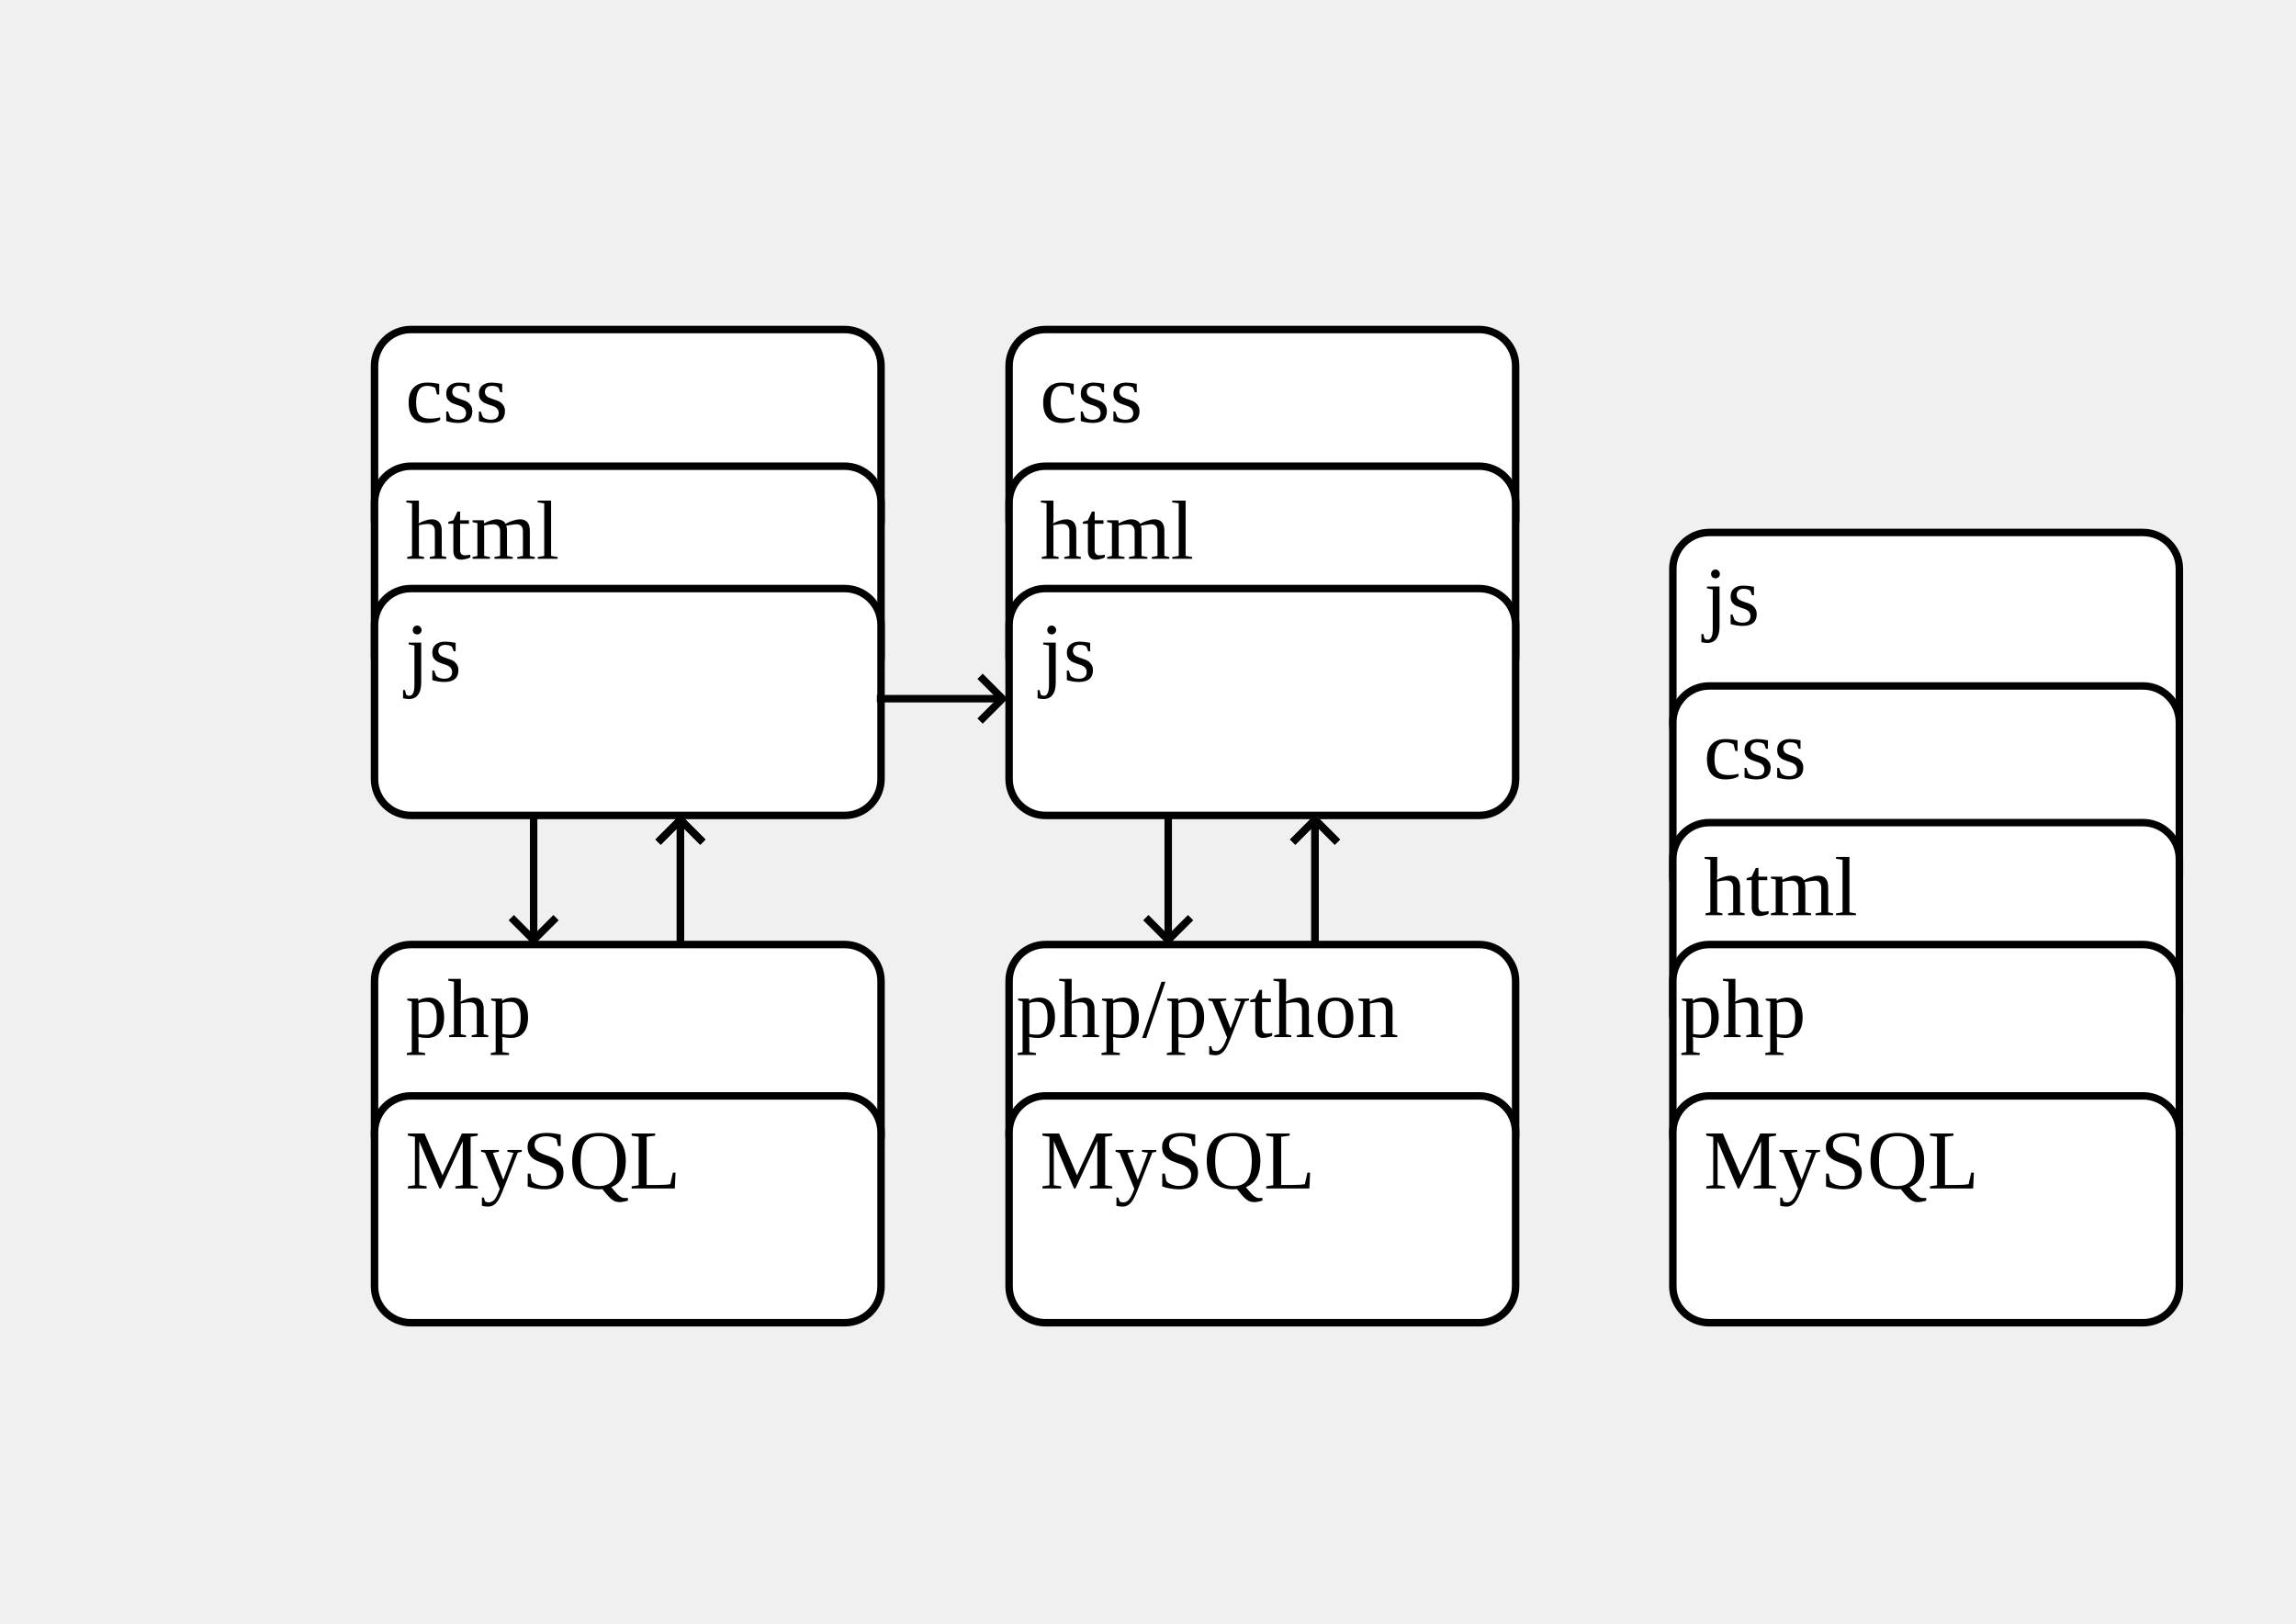
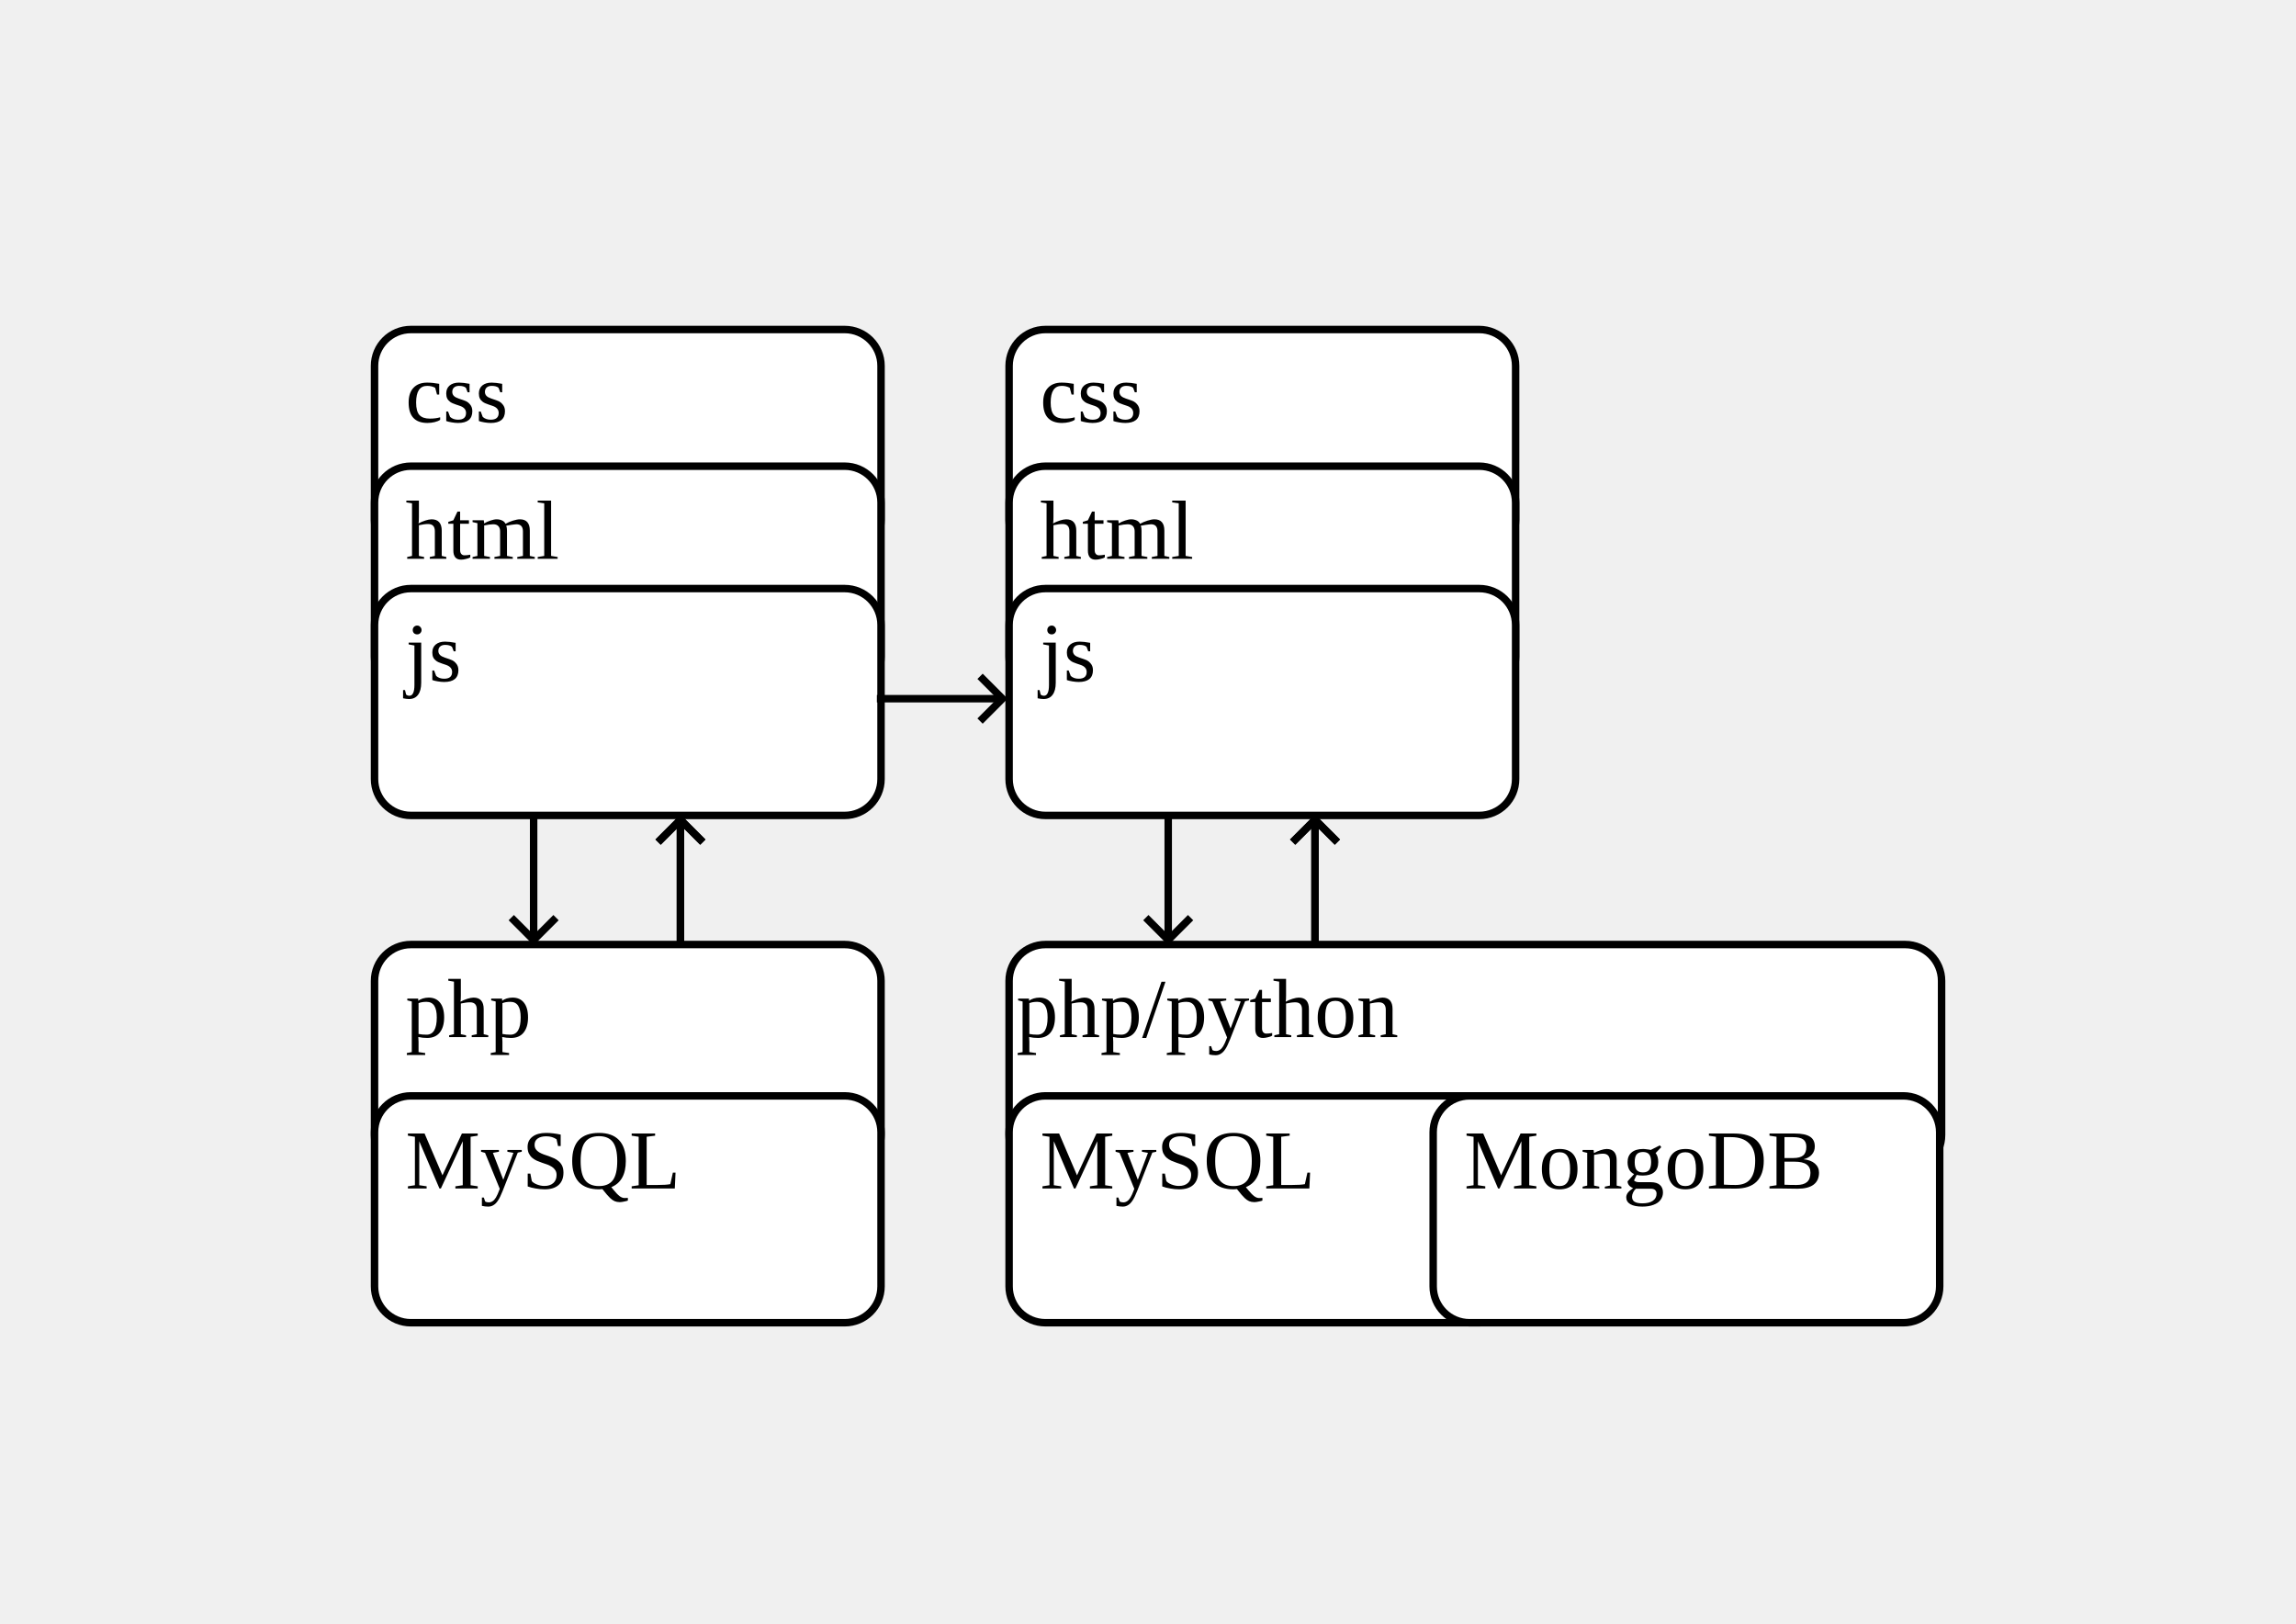
<svg xmlns="http://www.w3.org/2000/svg" width="297mm" height="210mm" viewBox="0 0 297 210" version="1.1" id="svg1">
  <defs id="defs1">
    <marker style="overflow:visible" id="ArrowWide" refX="0" refY="0" orient="auto-start-reverse" markerWidth="1" markerHeight="1" viewBox="0 0 1 1" preserveAspectRatio="xMidYMid">
      <path style="fill:none;stroke:context-stroke;stroke-width:1;stroke-linecap:butt" d="M 3,-3 0,0 3,3" transform="rotate(180,0.125,0)" id="path1" />
    </marker>
  </defs>
  <g id="layer1">
-     <rect style="fill:#ffffff;stroke:#000000;stroke-width:0.965;stroke-dasharray:none;stroke-opacity:1" id="rect13" width="65.52" height="29.342" x="216.393" y="68.868" ry="4.703" />
-     <text xml:space="preserve" style="font-size:10.852px;fill:none;stroke:#000000;stroke-width:3.298;stroke-dasharray:none;stroke-opacity:1" x="220.398" y="80.844" id="text13">
-       <tspan id="tspan13" style="fill:#000000;fill-opacity:1;stroke:none;stroke-width:3.298" x="220.398" y="80.844">js</tspan>
+     <rect style="fill:#ffffff;stroke:#000000;stroke-width:0.965;stroke-dasharray:none;stroke-opacity:1" id="rect13" width="65.52" height="29.342" x="302.981" y="68.868" ry="4.703" />
+     <text xml:space="preserve" style="font-size:10.852px;fill:none;stroke:#000000;stroke-width:3.298;stroke-dasharray:none;stroke-opacity:1" x="306.986" y="80.844" id="text13">
+       <tspan id="tspan13" style="fill:#000000;fill-opacity:1;stroke:none;stroke-width:3.298" x="306.986" y="80.844">js</tspan>
    </text>
    <rect style="fill:#ffffff;stroke:#000000;stroke-width:0.965;stroke-dasharray:none;stroke-opacity:1" id="rect2" width="65.52" height="29.342" x="48.447" y="42.617" ry="4.703" />
    <text xml:space="preserve" style="font-size:10.852px;fill:none;stroke:#000000;stroke-width:3.298;stroke-dasharray:none;stroke-opacity:1" x="52.452" y="54.593" id="text2">
      <tspan id="tspan2" style="fill:#000000;fill-opacity:1;stroke:none;stroke-width:3.298" x="52.452" y="54.593">css</tspan>
    </text>
    <rect style="fill:#ffffff;stroke:#000000;stroke-width:0.965;stroke-dasharray:none;stroke-opacity:1" id="rect1" width="65.52" height="29.342" x="48.447" y="60.294" ry="4.703" />
    <text xml:space="preserve" style="font-size:10.852px;fill:none;stroke:#000000;stroke-width:3.298;stroke-dasharray:none;stroke-opacity:1" x="52.452" y="72.27" id="text1">
      <tspan id="tspan1" style="fill:#000000;fill-opacity:1;stroke:none;stroke-width:3.298" x="52.452" y="72.27">html</tspan>
    </text>
    <rect style="fill:#ffffff;stroke:#000000;stroke-width:0.965;stroke-dasharray:none;stroke-opacity:1" id="rect3" width="65.52" height="29.342" x="48.447" y="76.121" ry="4.703" />
    <text xml:space="preserve" style="font-size:10.852px;fill:none;stroke:#000000;stroke-width:3.298;stroke-dasharray:none;stroke-opacity:1" x="52.452" y="88.096" id="text3">
      <tspan id="tspan3" style="fill:#000000;fill-opacity:1;stroke:none;stroke-width:3.298" x="52.452" y="88.096">js</tspan>
    </text>
    <rect style="fill:#ffffff;stroke:#000000;stroke-width:0.965;stroke-dasharray:none;stroke-opacity:1" id="rect4" width="65.52" height="29.342" x="48.447" y="122.16" ry="4.703" />
    <text xml:space="preserve" style="font-size:10.852px;fill:none;stroke:#000000;stroke-width:3.298;stroke-dasharray:none;stroke-opacity:1" x="52.452" y="134.136" id="text4">
      <tspan id="tspan4" style="fill:#000000;fill-opacity:1;stroke:none;stroke-width:3.298" x="52.452" y="134.136">php</tspan>
    </text>
    <rect style="fill:#ffffff;stroke:#000000;stroke-width:0.965;stroke-dasharray:none;stroke-opacity:1" id="rect5" width="65.52" height="29.342" x="48.447" y="141.733" ry="4.703" />
    <text xml:space="preserve" style="font-size:10.852px;fill:none;stroke:#000000;stroke-width:3.298;stroke-dasharray:none;stroke-opacity:1" x="52.452" y="153.709" id="text5">
      <tspan id="tspan5" style="fill:#000000;fill-opacity:1;stroke:none;stroke-width:3.298" x="52.452" y="153.709">MySQL</tspan>
    </text>
    <path style="fill:#ffffff;fill-opacity:1;stroke:#000000;stroke-width:0.965;stroke-dasharray:none;stroke-opacity:1;marker-end:url(#ArrowWide)" d="m 69.029,105.338 v 15.998" id="path5" />
    <path style="fill:#ffffff;fill-opacity:1;stroke:#000000;stroke-width:0.965;stroke-dasharray:none;stroke-opacity:1;marker-end:url(#ArrowWide)" d="M 88.019,122.26 V 106.262" id="path6" />
    <path style="fill:#ffffff;fill-opacity:1;stroke:#000000;stroke-width:0.965;stroke-dasharray:none;stroke-opacity:1;marker-end:url(#ArrowWide)" d="M 88.019,122.26 V 106.262" id="path2" />
    <path style="fill:#ffffff;fill-opacity:1;stroke:#000000;stroke-width:0.965;stroke-dasharray:none;stroke-opacity:1;marker-end:url(#ArrowWide)" d="M 113.431,90.364 H 129.429" id="path3" />
    <rect style="fill:#ffffff;stroke:#000000;stroke-width:0.965;stroke-dasharray:none;stroke-opacity:1" id="rect6" width="65.52" height="29.342" x="130.533" y="42.617" ry="4.703" />
    <text xml:space="preserve" style="font-size:10.852px;fill:none;stroke:#000000;stroke-width:3.298;stroke-dasharray:none;stroke-opacity:1" x="134.537" y="54.593" id="text6">
      <tspan id="tspan6" style="fill:#000000;fill-opacity:1;stroke:none;stroke-width:3.298" x="134.537" y="54.593">css</tspan>
    </text>
    <rect style="fill:#ffffff;stroke:#000000;stroke-width:0.965;stroke-dasharray:none;stroke-opacity:1" id="rect7" width="65.52" height="29.342" x="130.533" y="60.294" ry="4.703" />
    <text xml:space="preserve" style="font-size:10.852px;fill:none;stroke:#000000;stroke-width:3.298;stroke-dasharray:none;stroke-opacity:1" x="134.537" y="72.27" id="text7">
      <tspan id="tspan7" style="fill:#000000;fill-opacity:1;stroke:none;stroke-width:3.298" x="134.537" y="72.27">html</tspan>
    </text>
    <rect style="fill:#ffffff;stroke:#000000;stroke-width:0.965;stroke-dasharray:none;stroke-opacity:1" id="rect8" width="65.52" height="29.342" x="130.533" y="76.121" ry="4.703" />
    <text xml:space="preserve" style="font-size:10.852px;fill:none;stroke:#000000;stroke-width:3.298;stroke-dasharray:none;stroke-opacity:1" x="134.537" y="88.096" id="text8">
      <tspan id="tspan8" style="fill:#000000;fill-opacity:1;stroke:none;stroke-width:3.298" x="134.537" y="88.096">js</tspan>
    </text>
-     <rect style="fill:#ffffff;stroke:#000000;stroke-width:0.965;stroke-dasharray:none;stroke-opacity:1" id="rect9" width="65.52" height="29.342" x="130.533" y="122.16" ry="4.703" />
+     <rect style="fill:#ffffff;stroke:#000000;stroke-width:0.965;stroke-dasharray:none;stroke-opacity:1" id="rect9" width="120.621" height="29.342" x="130.533" y="122.16" ry="4.703" />
    <text xml:space="preserve" style="font-size:10.852px;fill:none;stroke:#000000;stroke-width:3.298;stroke-dasharray:none;stroke-opacity:1" x="131.466" y="134.136" id="text9">
      <tspan id="tspan9" style="fill:#000000;fill-opacity:1;stroke:none;stroke-width:3.298" x="131.466" y="134.136">php/python</tspan>
    </text>
    <rect style="fill:#ffffff;stroke:#000000;stroke-width:0.965;stroke-dasharray:none;stroke-opacity:1" id="rect10" width="65.52" height="29.342" x="130.533" y="141.733" ry="4.703" />
    <text xml:space="preserve" style="font-size:10.852px;fill:none;stroke:#000000;stroke-width:3.298;stroke-dasharray:none;stroke-opacity:1" x="134.537" y="153.709" id="text10">
      <tspan id="tspan10" style="fill:#000000;fill-opacity:1;stroke:none;stroke-width:3.298" x="134.537" y="153.709">MySQL</tspan>
    </text>
    <path style="fill:#ffffff;fill-opacity:1;stroke:#000000;stroke-width:0.965;stroke-dasharray:none;stroke-opacity:1;marker-end:url(#ArrowWide)" d="m 151.115,105.338 v 15.998" id="path10" />
    <path style="fill:#ffffff;fill-opacity:1;stroke:#000000;stroke-width:0.965;stroke-dasharray:none;stroke-opacity:1;marker-end:url(#ArrowWide)" d="M 170.104,122.26 V 106.262" id="path11" />
    <path style="fill:#ffffff;fill-opacity:1;stroke:#000000;stroke-width:0.965;stroke-dasharray:none;stroke-opacity:1;marker-end:url(#ArrowWide)" d="M 170.104,122.26 V 106.262" id="path12" />
-     <rect style="fill:#ffffff;stroke:#000000;stroke-width:0.965;stroke-dasharray:none;stroke-opacity:1" id="rect11" width="65.52" height="29.342" x="216.393" y="88.716" ry="4.703" />
-     <text xml:space="preserve" style="font-size:10.852px;fill:none;stroke:#000000;stroke-width:3.298;stroke-dasharray:none;stroke-opacity:1" x="220.398" y="100.692" id="text11">
-       <tspan id="tspan11" style="fill:#000000;fill-opacity:1;stroke:none;stroke-width:3.298" x="220.398" y="100.692">css</tspan>
+     <rect style="fill:#ffffff;stroke:#000000;stroke-width:0.965;stroke-dasharray:none;stroke-opacity:1" id="rect11" width="65.52" height="29.342" x="302.981" y="88.716" ry="4.703" />
+     <text xml:space="preserve" style="font-size:10.852px;fill:none;stroke:#000000;stroke-width:3.298;stroke-dasharray:none;stroke-opacity:1" x="306.986" y="100.692" id="text11">
+       <tspan id="tspan11" style="fill:#000000;fill-opacity:1;stroke:none;stroke-width:3.298" x="306.986" y="100.692">css</tspan>
    </text>
-     <rect style="fill:#ffffff;stroke:#000000;stroke-width:0.965;stroke-dasharray:none;stroke-opacity:1" id="rect12" width="65.52" height="29.342" x="216.393" y="106.393" ry="4.703" />
-     <text xml:space="preserve" style="font-size:10.852px;fill:none;stroke:#000000;stroke-width:3.298;stroke-dasharray:none;stroke-opacity:1" x="220.398" y="118.369" id="text12">
-       <tspan id="tspan12" style="fill:#000000;fill-opacity:1;stroke:none;stroke-width:3.298" x="220.398" y="118.369">html</tspan>
+     <rect style="fill:#ffffff;stroke:#000000;stroke-width:0.965;stroke-dasharray:none;stroke-opacity:1" id="rect12" width="65.52" height="29.342" x="302.981" y="106.393" ry="4.703" />
+     <text xml:space="preserve" style="font-size:10.852px;fill:none;stroke:#000000;stroke-width:3.298;stroke-dasharray:none;stroke-opacity:1" x="306.986" y="118.369" id="text12">
+       <tspan id="tspan12" style="fill:#000000;fill-opacity:1;stroke:none;stroke-width:3.298" x="306.986" y="118.369">html</tspan>
    </text>
-     <rect style="fill:#ffffff;stroke:#000000;stroke-width:0.965;stroke-dasharray:none;stroke-opacity:1" id="rect14" width="65.52" height="29.342" x="216.393" y="122.16" ry="4.703" />
-     <text xml:space="preserve" style="font-size:10.852px;fill:none;stroke:#000000;stroke-width:3.298;stroke-dasharray:none;stroke-opacity:1" x="217.326" y="134.136" id="text14">
-       <tspan id="tspan14" style="fill:#000000;fill-opacity:1;stroke:none;stroke-width:3.298" x="217.326" y="134.136">php</tspan>
+     <rect style="fill:#ffffff;stroke:#000000;stroke-width:0.965;stroke-dasharray:none;stroke-opacity:1" id="rect14" width="65.52" height="29.342" x="302.981" y="122.16" ry="4.703" />
+     <text xml:space="preserve" style="font-size:10.852px;fill:none;stroke:#000000;stroke-width:3.298;stroke-dasharray:none;stroke-opacity:1" x="303.914" y="134.136" id="text14">
+       <tspan id="tspan14" style="fill:#000000;fill-opacity:1;stroke:none;stroke-width:3.298" x="303.914" y="134.136">php</tspan>
    </text>
-     <rect style="fill:#ffffff;stroke:#000000;stroke-width:0.965;stroke-dasharray:none;stroke-opacity:1" id="rect15" width="65.52" height="29.342" x="216.393" y="141.733" ry="4.703" />
-     <text xml:space="preserve" style="font-size:10.852px;fill:none;stroke:#000000;stroke-width:3.298;stroke-dasharray:none;stroke-opacity:1" x="220.398" y="153.709" id="text15">
-       <tspan id="tspan15" style="fill:#000000;fill-opacity:1;stroke:none;stroke-width:3.298" x="220.398" y="153.709">MySQL</tspan>
+     <rect style="fill:#ffffff;stroke:#000000;stroke-width:0.965;stroke-dasharray:none;stroke-opacity:1" id="rect15" width="65.52" height="29.342" x="302.981" y="141.733" ry="4.703" />
+     <text xml:space="preserve" style="font-size:10.852px;fill:none;stroke:#000000;stroke-width:3.298;stroke-dasharray:none;stroke-opacity:1" x="306.986" y="153.709" id="text15">
+       <tspan id="tspan15" style="fill:#000000;fill-opacity:1;stroke:none;stroke-width:3.298" x="306.986" y="153.709">MySQL</tspan>
+     </text>
+     <rect style="fill:#ffffff;stroke:#000000;stroke-width:0.965;stroke-dasharray:none;stroke-opacity:1" id="rect16" width="65.52" height="29.342" x="185.389" y="141.733" ry="4.703" />
+     <text xml:space="preserve" style="font-size:10.852px;fill:none;stroke:#000000;stroke-width:3.298;stroke-dasharray:none;stroke-opacity:1" x="189.394" y="153.709" id="text16">
+       <tspan id="tspan16" style="fill:#000000;fill-opacity:1;stroke:none;stroke-width:3.298" x="189.394" y="153.709">MongoDB</tspan>
    </text>
  </g>
</svg>
